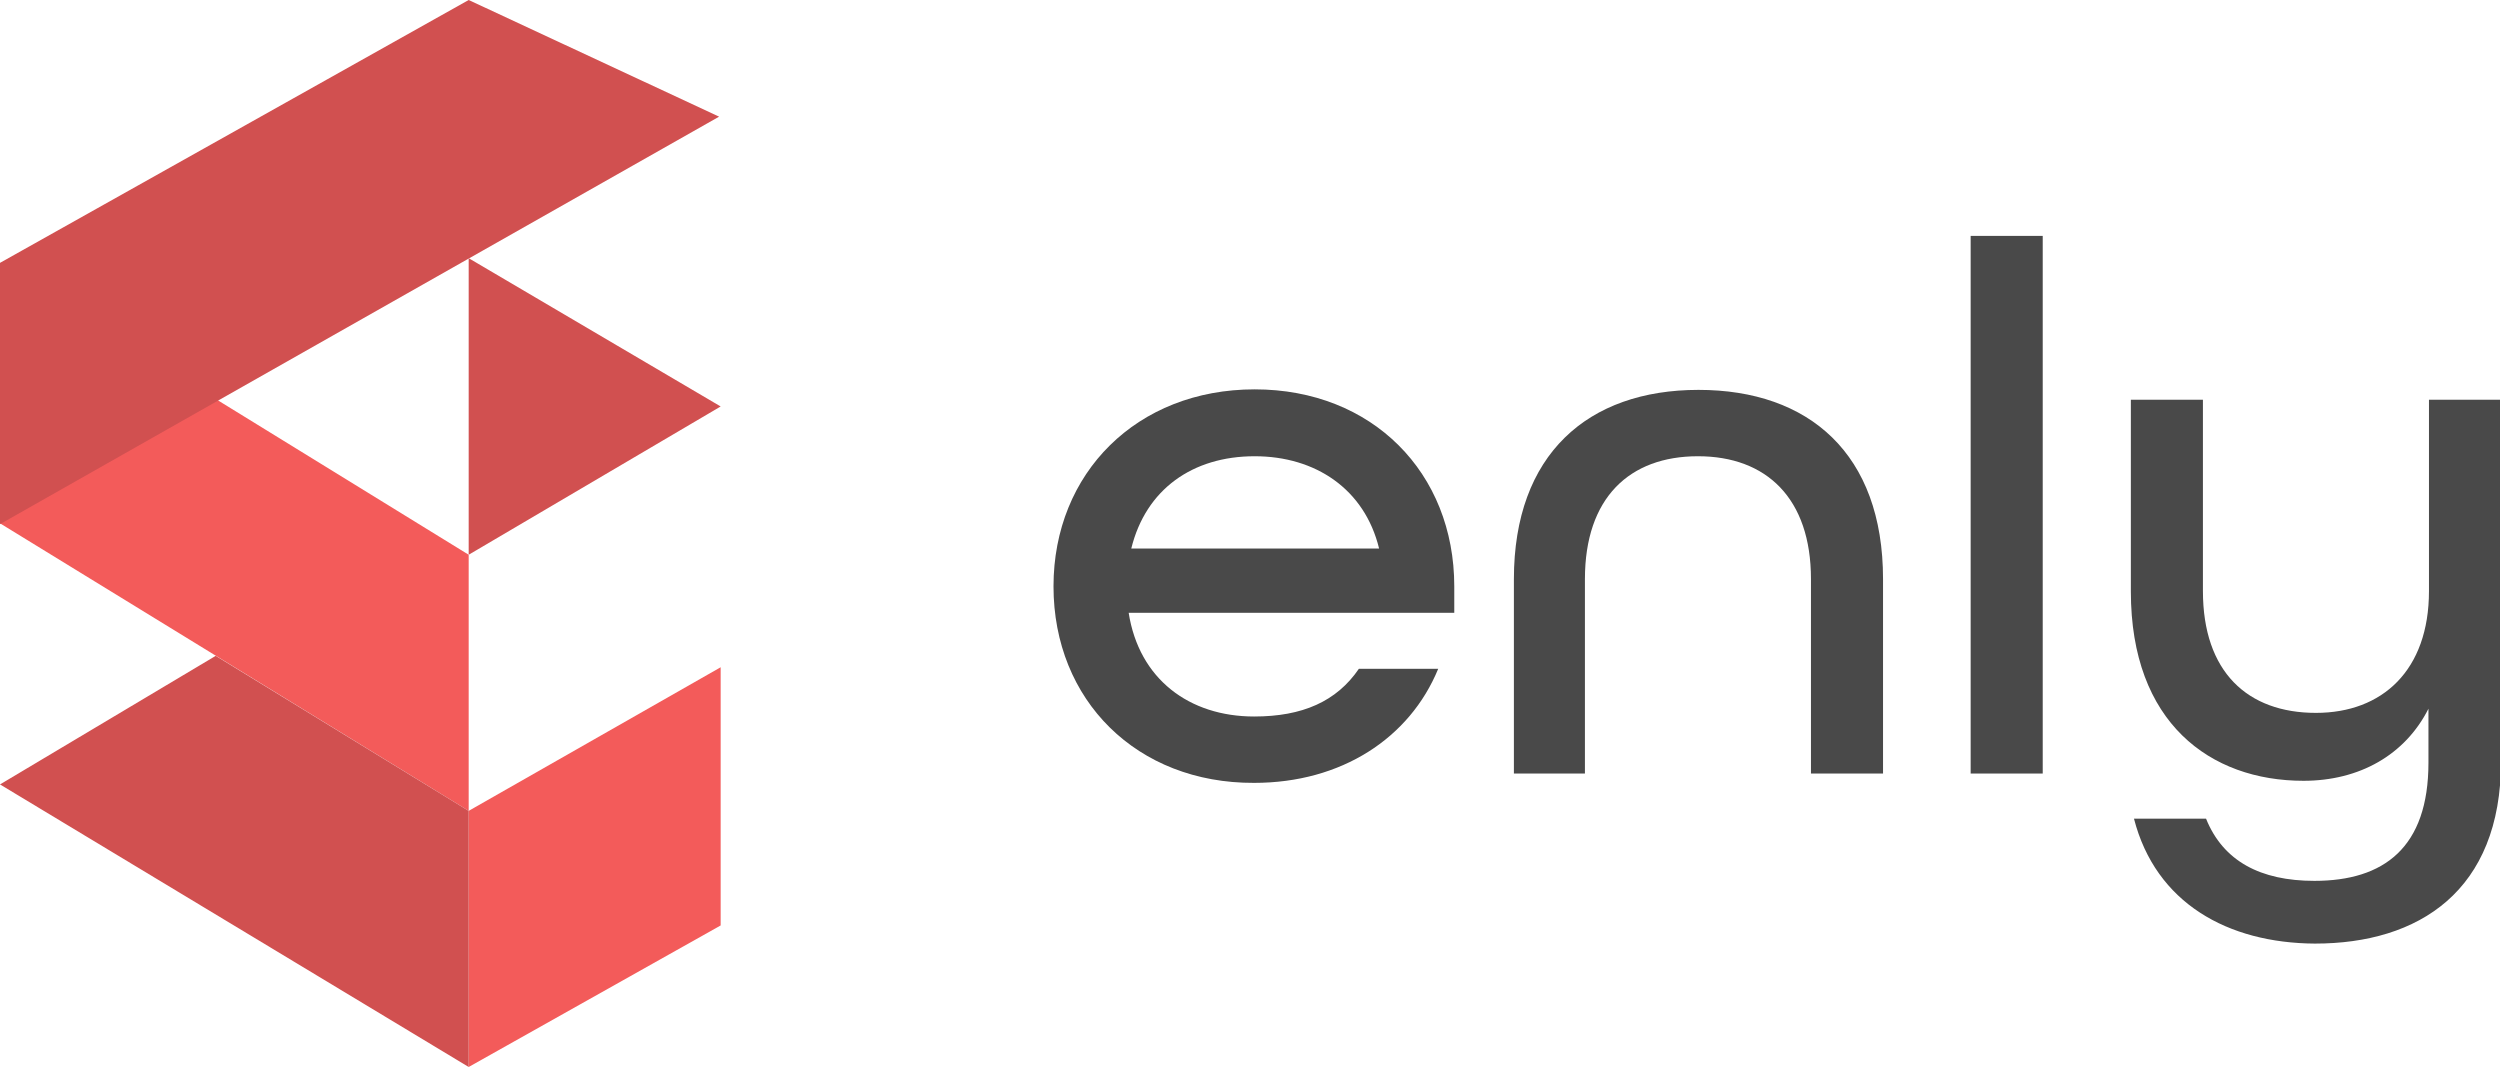
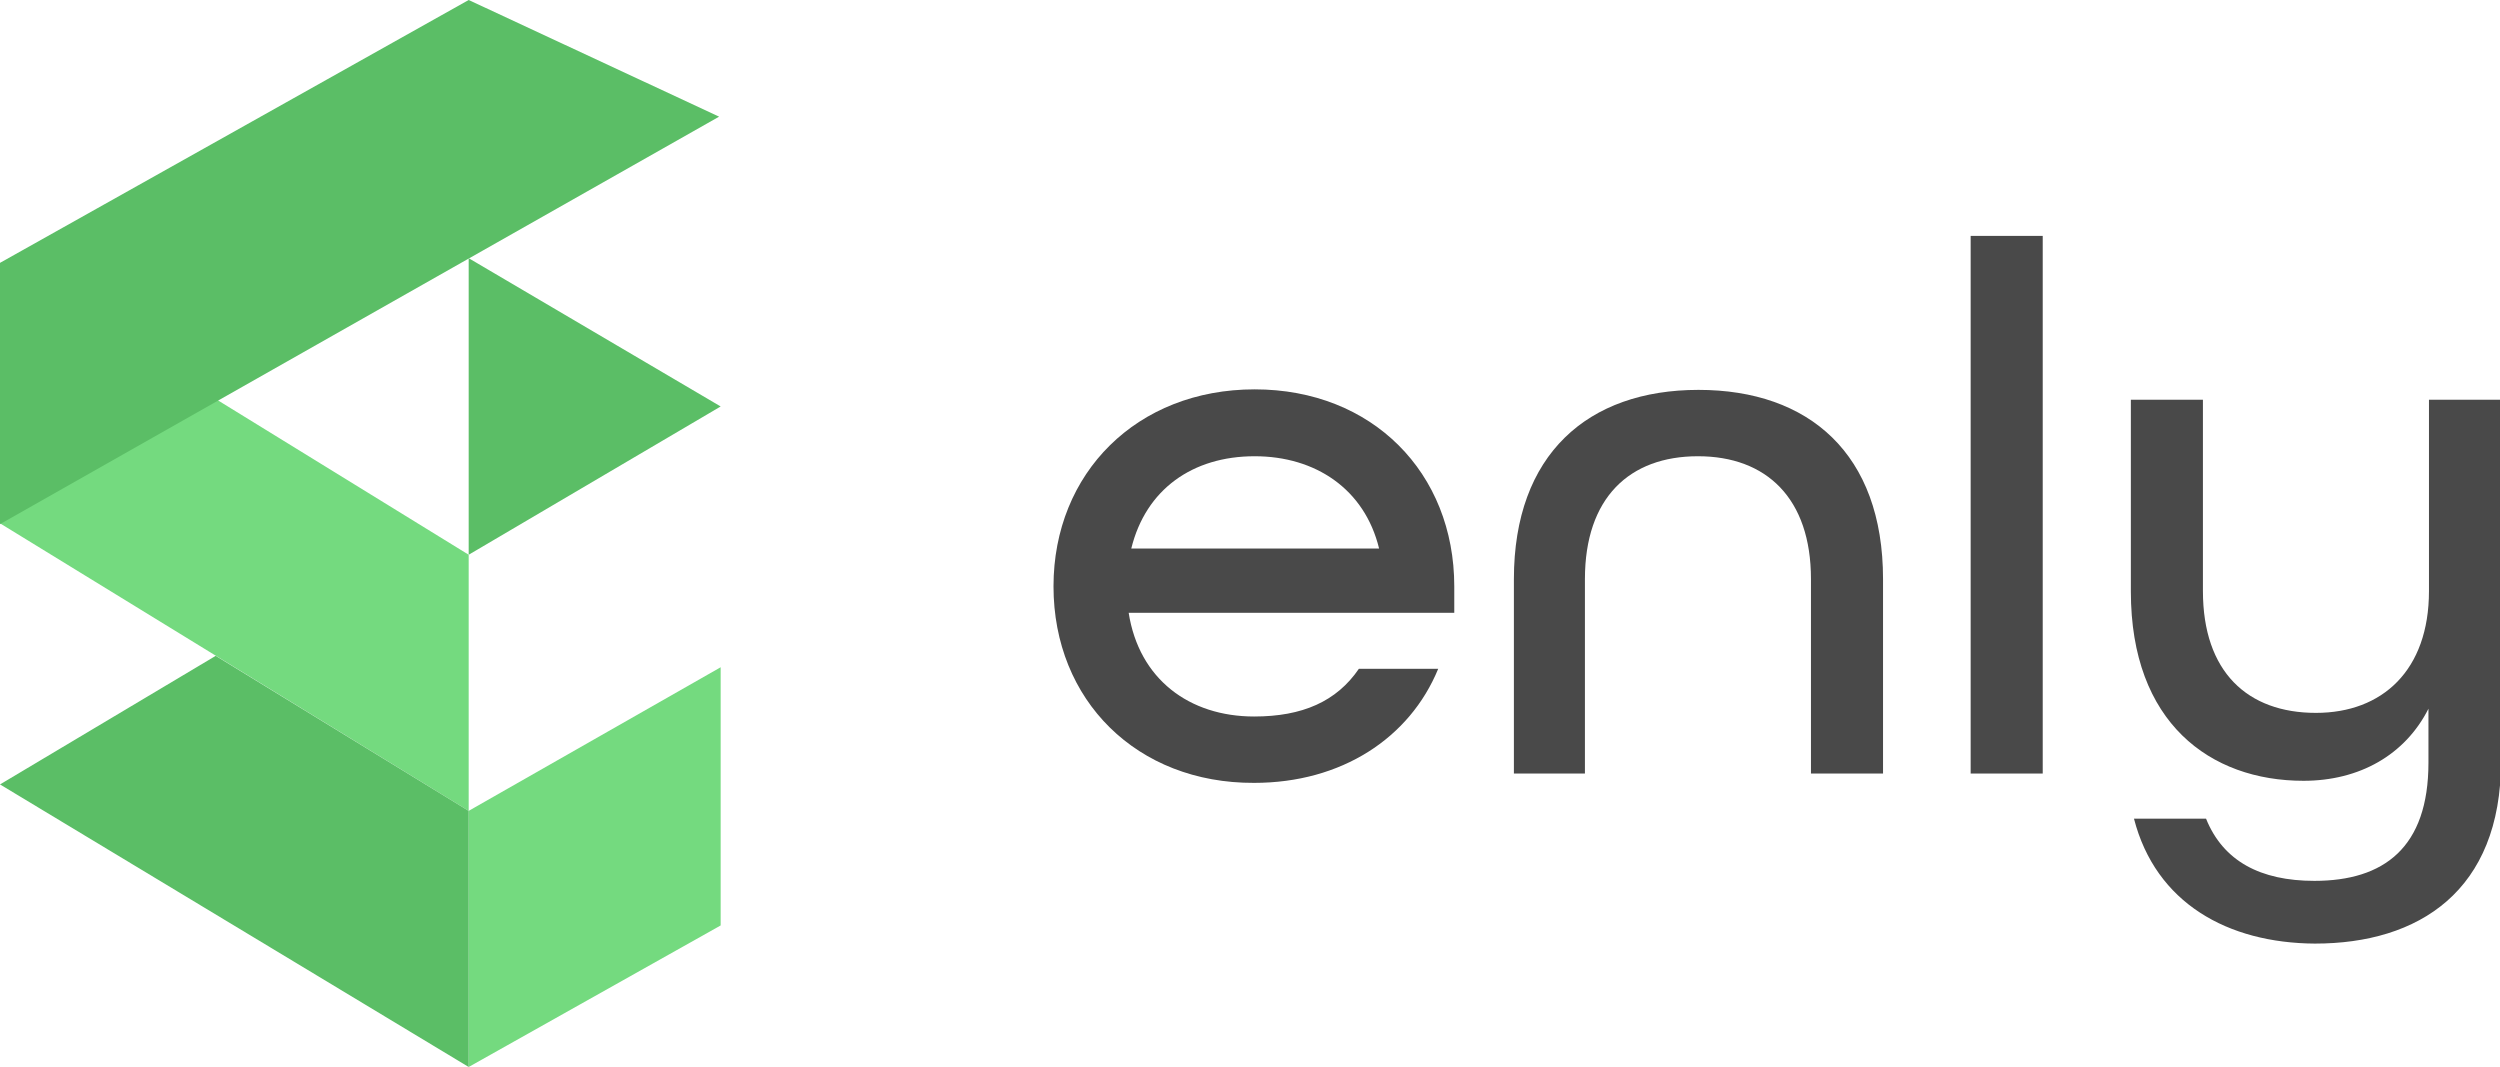
<svg xmlns="http://www.w3.org/2000/svg" version="1.1" id="Camada_1" x="0px" y="0px" viewBox="0 0 482.2 205.7" style="enable-background:new 0 0 482.2 205.7;" xml:space="preserve">
  <style type="text/css">
- 	.st0{fill-rule:evenodd;clip-rule:evenodd;fill:#F35B5A;}
- 	.st1{fill-rule:evenodd;clip-rule:evenodd;fill:#D15050;}
+ 	.st0{fill-rule:evenodd;clip-rule:evenodd;fill:#74da7f;}
+ 	.st1{fill-rule:evenodd;clip-rule:evenodd;fill:#5bbe66;}
	.st2{fill:#494949;}
</style>
  <path class="st0" d="M0.1,51.4L90.4,107v49.4L0.1,101V51.4z" />
  <path class="st1" d="M0,101.1l138.7-78.6L90.4,0L0,50.7V101.1z" />
  <path class="st0" d="M139,128.7l-48.6,27.7v49.4l48.6-27.3V128.7z" />
  <path class="st1" d="M41.6,126.5l48.8,29.9v49.4L0,151.3L41.6,126.5z" />
  <path class="st1" d="M90.4,49.8L139,78.4L90.4,107V49.8z" />
  <path class="st2" d="M203.2,113.1c0-21.9,16.1-38,38.8-38s38.5,16.1,38.5,38v5.1h-62.8c2,12.8,11.7,20,24.2,20  c9.3,0,15.9-2.9,20.2-9.2h15.3c-5.5,13.4-18.7,22-35.5,22C219.3,151.1,203.2,135.1,203.2,113.1z M266,105.8  C263.2,94.3,253.7,88,242,88c-12,0-21,6.4-23.8,17.8H266z" />
  <path class="st2" d="M292,111.7c0-24.1,14.3-36.5,35.6-36.5s35.6,12.3,35.6,36.5v37.5h-13.9v-37.5c0-15.6-8.6-23.7-21.8-23.7  s-21.8,8-21.8,23.7v37.5H292V111.7z" />
  <path class="st2" d="M380.2,45.5H394v103.7h-13.9V45.5z" />
  <path class="st2" d="M411.6,157.9h13.9c3.3,8.2,10.5,12,20.9,12c13.4,0,22-6.4,22-22.8v-10.4c-4.5,8.9-13.3,13.9-24.1,13.9  c-18,0-33.3-11.2-33.3-36.5V77.1h13.9V114c0,15.6,8.6,23.5,21.8,23.5c12.8,0,21.8-8.2,21.8-23.5V77.1h13.9v69.7  c0,25.1-15.9,35.2-35.9,35.2C429.7,181.9,415.8,174.2,411.6,157.9z" />
</svg>
